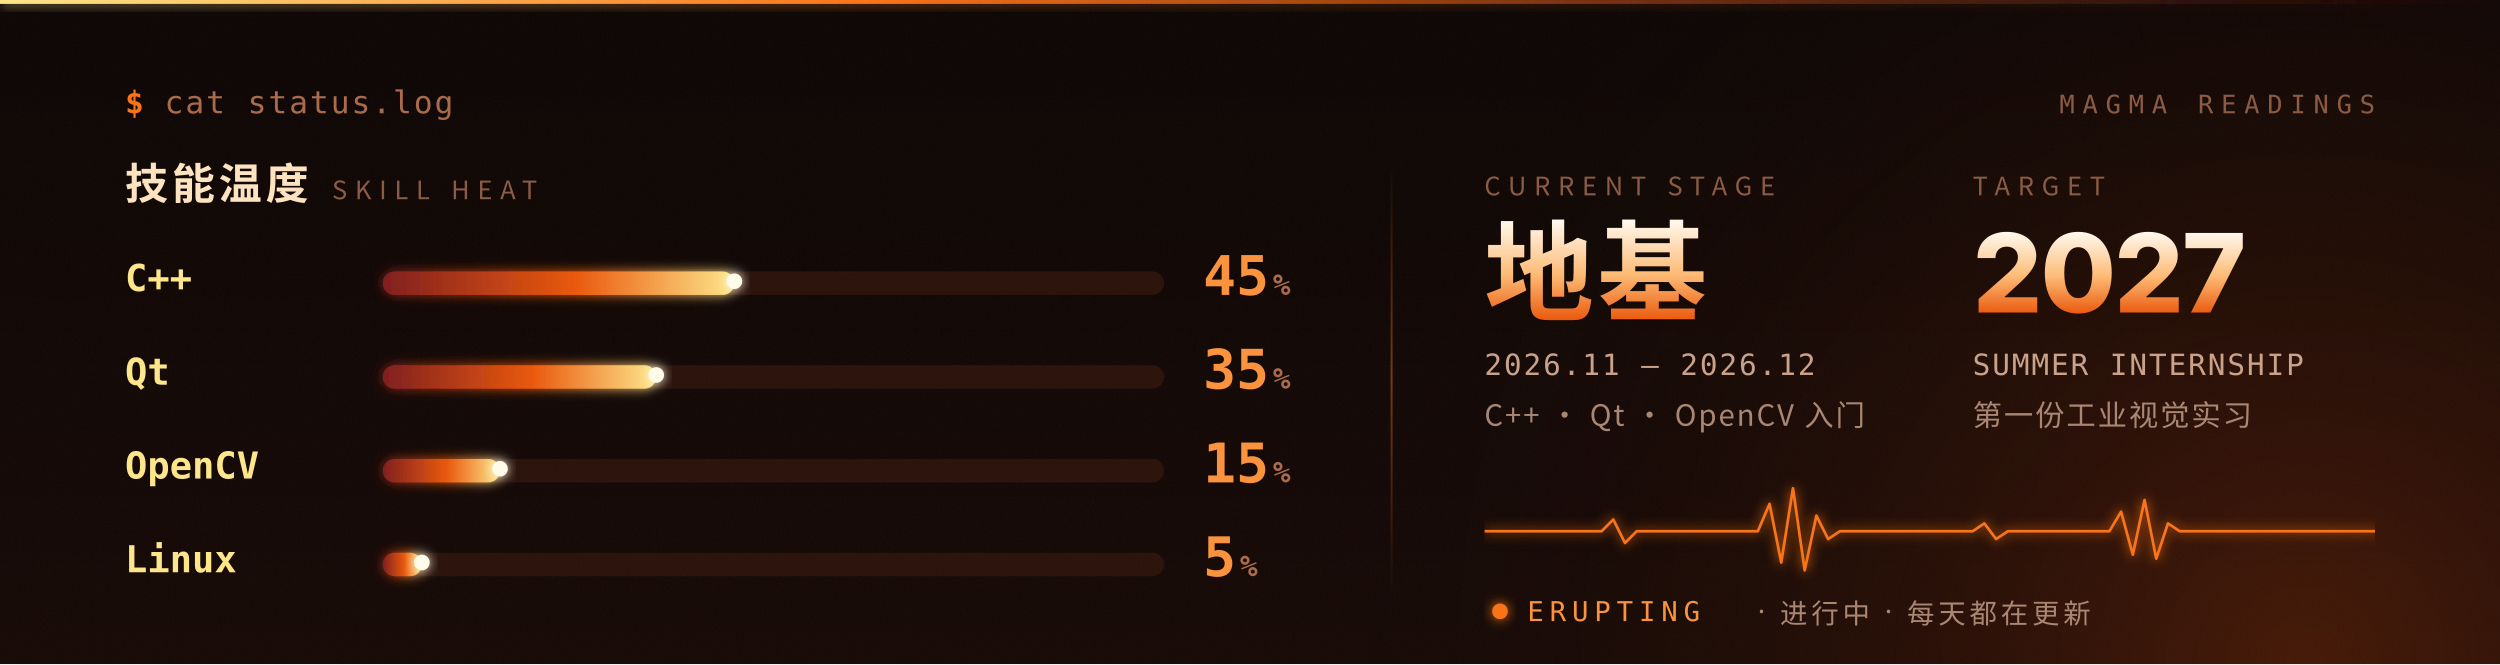
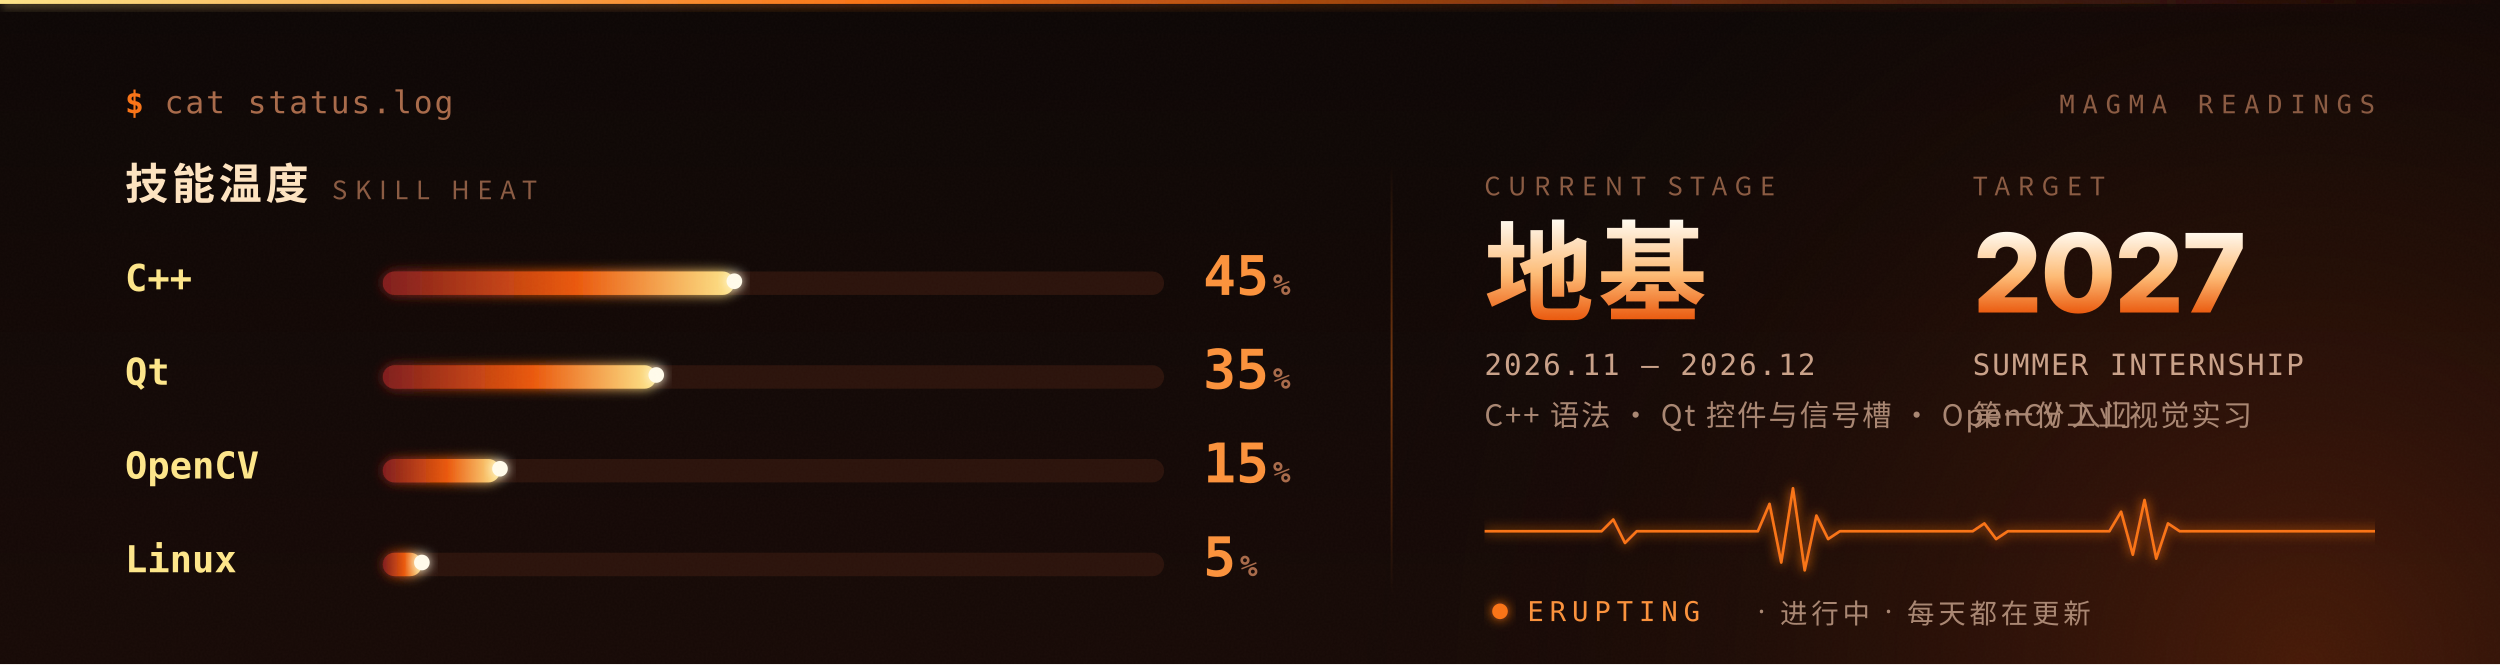
<svg xmlns="http://www.w3.org/2000/svg" viewBox="0 0 1280 340" width="1280" height="340" role="img" aria-label="技能温度与当前状态">
  <defs>
    <linearGradient id="bg" x1="0" y1="0" x2="0" y2="1">
      <stop offset="0%" stop-color="#0c0605" />
      <stop offset="100%" stop-color="#160906" />
    </linearGradient>
    <radialGradient id="warm" cx="1180" cy="340" r="520" gradientUnits="userSpaceOnUse">
      <stop offset="0%" stop-color="#c2410c" stop-opacity="0.28" />
      <stop offset="100%" stop-color="#000" stop-opacity="0" />
    </radialGradient>
    <linearGradient id="edge" x1="0" y1="0" x2="1" y2="0">
      <stop offset="0%" stop-color="#fde68a" />
      <stop offset="35%" stop-color="#f97316" />
      <stop offset="100%" stop-color="#7f1d1d" stop-opacity="0" />
    </linearGradient>
    <linearGradient id="magma" x1="0" y1="0" x2="1" y2="0">
      <stop offset="0%" stop-color="#7f1d1d" />
      <stop offset="55%" stop-color="#ea580c" />
      <stop offset="100%" stop-color="#fde68a" />
    </linearGradient>
    <linearGradient id="big" x1="0" y1="0" x2="0" y2="1">
      <stop offset="0%" stop-color="#fffaf0" />
      <stop offset="55%" stop-color="#fdba74" />
      <stop offset="100%" stop-color="#ea580c" />
    </linearGradient>
    <linearGradient id="rule" x1="0" y1="0" x2="0" y2="1">
      <stop offset="0%" stop-color="#f97316" stop-opacity="0" />
      <stop offset="50%" stop-color="#f97316" stop-opacity="0.45" />
      <stop offset="100%" stop-color="#f97316" stop-opacity="0" />
    </linearGradient>
    <filter id="glow" x="-50%" y="-200%" width="200%" height="500%">
      <feGaussianBlur stdDeviation="3" result="b" />
      <feMerge>
        <feMergeNode in="b" />
        <feMergeNode in="SourceGraphic" />
      </feMerge>
    </filter>
    <filter id="grain">
      <feTurbulence type="fractalNoise" baseFrequency="0.9" numOctaves="2" seed="4" stitchTiles="stitch" />
      <feColorMatrix values="0 0 0 0 1  0 0 0 0 0.7  0 0 0 0 0.5  0 0 0 0.5 0" />
    </filter>
    <clipPath id="seismo">
      <rect x="760" y="244" width="456" height="56" />
    </clipPath>
  </defs>
  <rect width="1280" height="340" fill="url(#bg)" />
  <rect width="1280" height="340" fill="url(#warm)" />
  <rect width="1280" height="2" fill="url(#edge)" filter="url(#glow)" />
  <g font-family="'JetBrains Mono','Cascadia Code','Consolas',monospace">
    <text x="64" y="58" font-size="16" letter-spacing="1" fill="#a86a4a">
      <tspan fill="#f97316" font-weight="700">$</tspan> cat status.log</text>
    <text x="1216" y="58" font-size="13" letter-spacing="4" fill="#8a5a42" text-anchor="end">MAGMA READINGS</text>
  </g>
  <g font-family="'PingFang SC','Microsoft YaHei','Noto Sans CJK SC',sans-serif">
    <text x="64" y="102" font-size="22" font-weight="700" fill="#fde3c0" letter-spacing="2">技能温度</text>
    <text x="170" y="102" font-size="13" fill="#8a5a42" letter-spacing="4">SKILL HEAT</text>
  </g>
  <g font-family="'JetBrains Mono','Cascadia Code','Consolas',monospace">
    <text x="64" y="149" font-size="19" font-weight="600" fill="#fde68a">C++</text>
    <rect x="196" y="139" width="400" height="12" rx="6" fill="#2a120b" />
    <rect x="196" y="139" width="180" height="12" rx="6" fill="url(#magma)" filter="url(#glow)">
      <animate attributeName="width" values="0;180" dur="1.6s" calcMode="spline" keySplines="0.2 0.8 0.2 1" fill="freeze" />
    </rect>
    <circle cx="376" cy="144" r="4" fill="#fffbeb" filter="url(#glow)">
      <animate attributeName="cx" values="196;376" dur="1.6s" calcMode="spline" keySplines="0.2 0.8 0.2 1" fill="freeze" />
      <animate attributeName="r" values="3.4;5;3.4" dur="1.8s" begin="1.6s" repeatCount="indefinite" />
    </circle>
    <text x="616" y="151" font-size="28" font-weight="700" fill="#fb923c">45<tspan font-size="15" fill="#a86a4a" dx="2">%</tspan>
    </text>
    <text x="64" y="197" font-size="19" font-weight="600" fill="#fde68a">Qt</text>
    <rect x="196" y="187" width="400" height="12" rx="6" fill="#2a120b" />
    <rect x="196" y="187" width="140" height="12" rx="6" fill="url(#magma)" filter="url(#glow)">
      <animate attributeName="width" values="0;140" dur="1.8s" calcMode="spline" keySplines="0.2 0.8 0.2 1" fill="freeze" />
    </rect>
    <circle cx="336" cy="192" r="4" fill="#fffbeb" filter="url(#glow)">
      <animate attributeName="cx" values="196;336" dur="1.8s" calcMode="spline" keySplines="0.2 0.8 0.2 1" fill="freeze" />
      <animate attributeName="r" values="3.4;5;3.4" dur="2s" begin="1.8s" repeatCount="indefinite" />
    </circle>
    <text x="616" y="199" font-size="28" font-weight="700" fill="#fb923c">35<tspan font-size="15" fill="#a86a4a" dx="2">%</tspan>
    </text>
    <text x="64" y="245" font-size="19" font-weight="600" fill="#fde68a">OpenCV</text>
    <rect x="196" y="235" width="400" height="12" rx="6" fill="#2a120b" />
    <rect x="196" y="235" width="60" height="12" rx="6" fill="url(#magma)" filter="url(#glow)">
      <animate attributeName="width" values="0;60" dur="2s" calcMode="spline" keySplines="0.2 0.8 0.2 1" fill="freeze" />
    </rect>
    <circle cx="256" cy="240" r="4" fill="#fffbeb" filter="url(#glow)">
      <animate attributeName="cx" values="196;256" dur="2s" calcMode="spline" keySplines="0.2 0.8 0.2 1" fill="freeze" />
      <animate attributeName="r" values="3.4;5;3.4" dur="2.2s" begin="2s" repeatCount="indefinite" />
    </circle>
    <text x="616" y="247" font-size="28" font-weight="700" fill="#fb923c">15<tspan font-size="15" fill="#a86a4a" dx="2">%</tspan>
    </text>
    <text x="64" y="293" font-size="19" font-weight="600" fill="#fde68a">Linux</text>
    <rect x="196" y="283" width="400" height="12" rx="6" fill="#2a120b" />
    <rect x="196" y="283" width="20" height="12" rx="6" fill="url(#magma)" filter="url(#glow)">
      <animate attributeName="width" values="0;20" dur="2.2s" calcMode="spline" keySplines="0.2 0.8 0.2 1" fill="freeze" />
    </rect>
    <circle cx="216" cy="288" r="4" fill="#fffbeb" filter="url(#glow)">
      <animate attributeName="cx" values="196;216" dur="2.2s" calcMode="spline" keySplines="0.2 0.8 0.2 1" fill="freeze" />
      <animate attributeName="r" values="3.4;5;3.4" dur="2.4s" begin="2.2s" repeatCount="indefinite" />
    </circle>
    <text x="616" y="295" font-size="28" font-weight="700" fill="#fb923c">5<tspan font-size="15" fill="#a86a4a" dx="2">%</tspan>
    </text>
  </g>
  <rect x="712" y="84" width="1" height="220" fill="url(#rule)" />
  <g font-family="'PingFang SC','Microsoft YaHei','Noto Sans CJK SC',sans-serif">
    <text x="760" y="100" font-size="13" fill="#8a5a42" letter-spacing="4">CURRENT STAGE</text>
    <text x="760" y="160" font-size="56" font-weight="800" fill="url(#big)" letter-spacing="2">地基</text>
    <text x="760" y="192" font-family="'JetBrains Mono','Cascadia Code','Consolas',monospace" font-size="15" fill="#c9a189" letter-spacing="1">2026.11 – 2026.12</text>
-     <text x="760" y="218" font-size="15" fill="#a88672" letter-spacing="1">C++ · Qt · OpenCV 入门</text>
+     <text x="760" y="218" font-size="15" fill="#a88672" letter-spacing="1">C++ 语法 · Qt 控件与信号槽 · OpenCV 入门</text>
    <text x="1010" y="100" font-size="13" fill="#8a5a42" letter-spacing="4">TARGET</text>
    <text x="1010" y="160" font-family="'Segoe UI','Inter','Helvetica Neue',Arial,sans-serif" font-size="56" font-weight="800" fill="url(#big)" letter-spacing="-1">2027</text>
    <text x="1010" y="192" font-family="'JetBrains Mono','Cascadia Code','Consolas',monospace" font-size="15" fill="#c9a189" letter-spacing="1">SUMMER INTERNSHIP</text>
    <text x="1010" y="218" font-size="15" fill="#a88672" letter-spacing="1">第一份工业视觉实习</text>
  </g>
  <g clip-path="url(#seismo)">
    <g fill="none" stroke="#f97316" stroke-width="1.4" stroke-linejoin="round" filter="url(#glow)">
      <animateTransform attributeName="transform" type="translate" values="0,0;-456,0" dur="6s" repeatCount="indefinite" />
      <path d="M760 272 H 820 L 826 266 L 832 278 L 838 272 H 900 L 906 258 L 912 288 L 918 250 L 924 292 L 930 264 L 936 276 L 942 272 H 1010 L 1016 268 L 1022 276 L 1028 272 H 1080 L 1086 262 L 1092 284 L 1098 256 L 1104 286 L 1110 268 L 1116 272 H 1216                M1216 272 H 1276 L 1282 266 L 1288 278 L 1294 272 H 1356 L 1362 258 L 1368 288 L 1374 250 L 1380 292 L 1386 264 L 1392 276 L 1398 272 H 1466 L 1472 268 L 1478 276 L 1484 272 H 1536 L 1542 262 L 1548 284 L 1554 256 L 1560 286 L 1566 268 L 1572 272 H 1672" />
    </g>
  </g>
  <g font-family="'JetBrains Mono','Cascadia Code','Consolas',monospace">
    <circle cx="768" cy="313" r="4" fill="#f97316" filter="url(#glow)">
      <animate attributeName="opacity" values="1;0.25;1" dur="1.6s" repeatCount="indefinite" />
    </circle>
    <text x="782" y="318" font-size="14" letter-spacing="3" fill="#fb923c">ERUPTING</text>
    <text x="900" y="318" font-family="'PingFang SC','Microsoft YaHei',sans-serif" font-size="14" letter-spacing="2" fill="#a88672">· 进行中 · 每天都在更新</text>
  </g>
  <rect width="1280" height="340" filter="url(#grain)" opacity="0.05" />
</svg>
